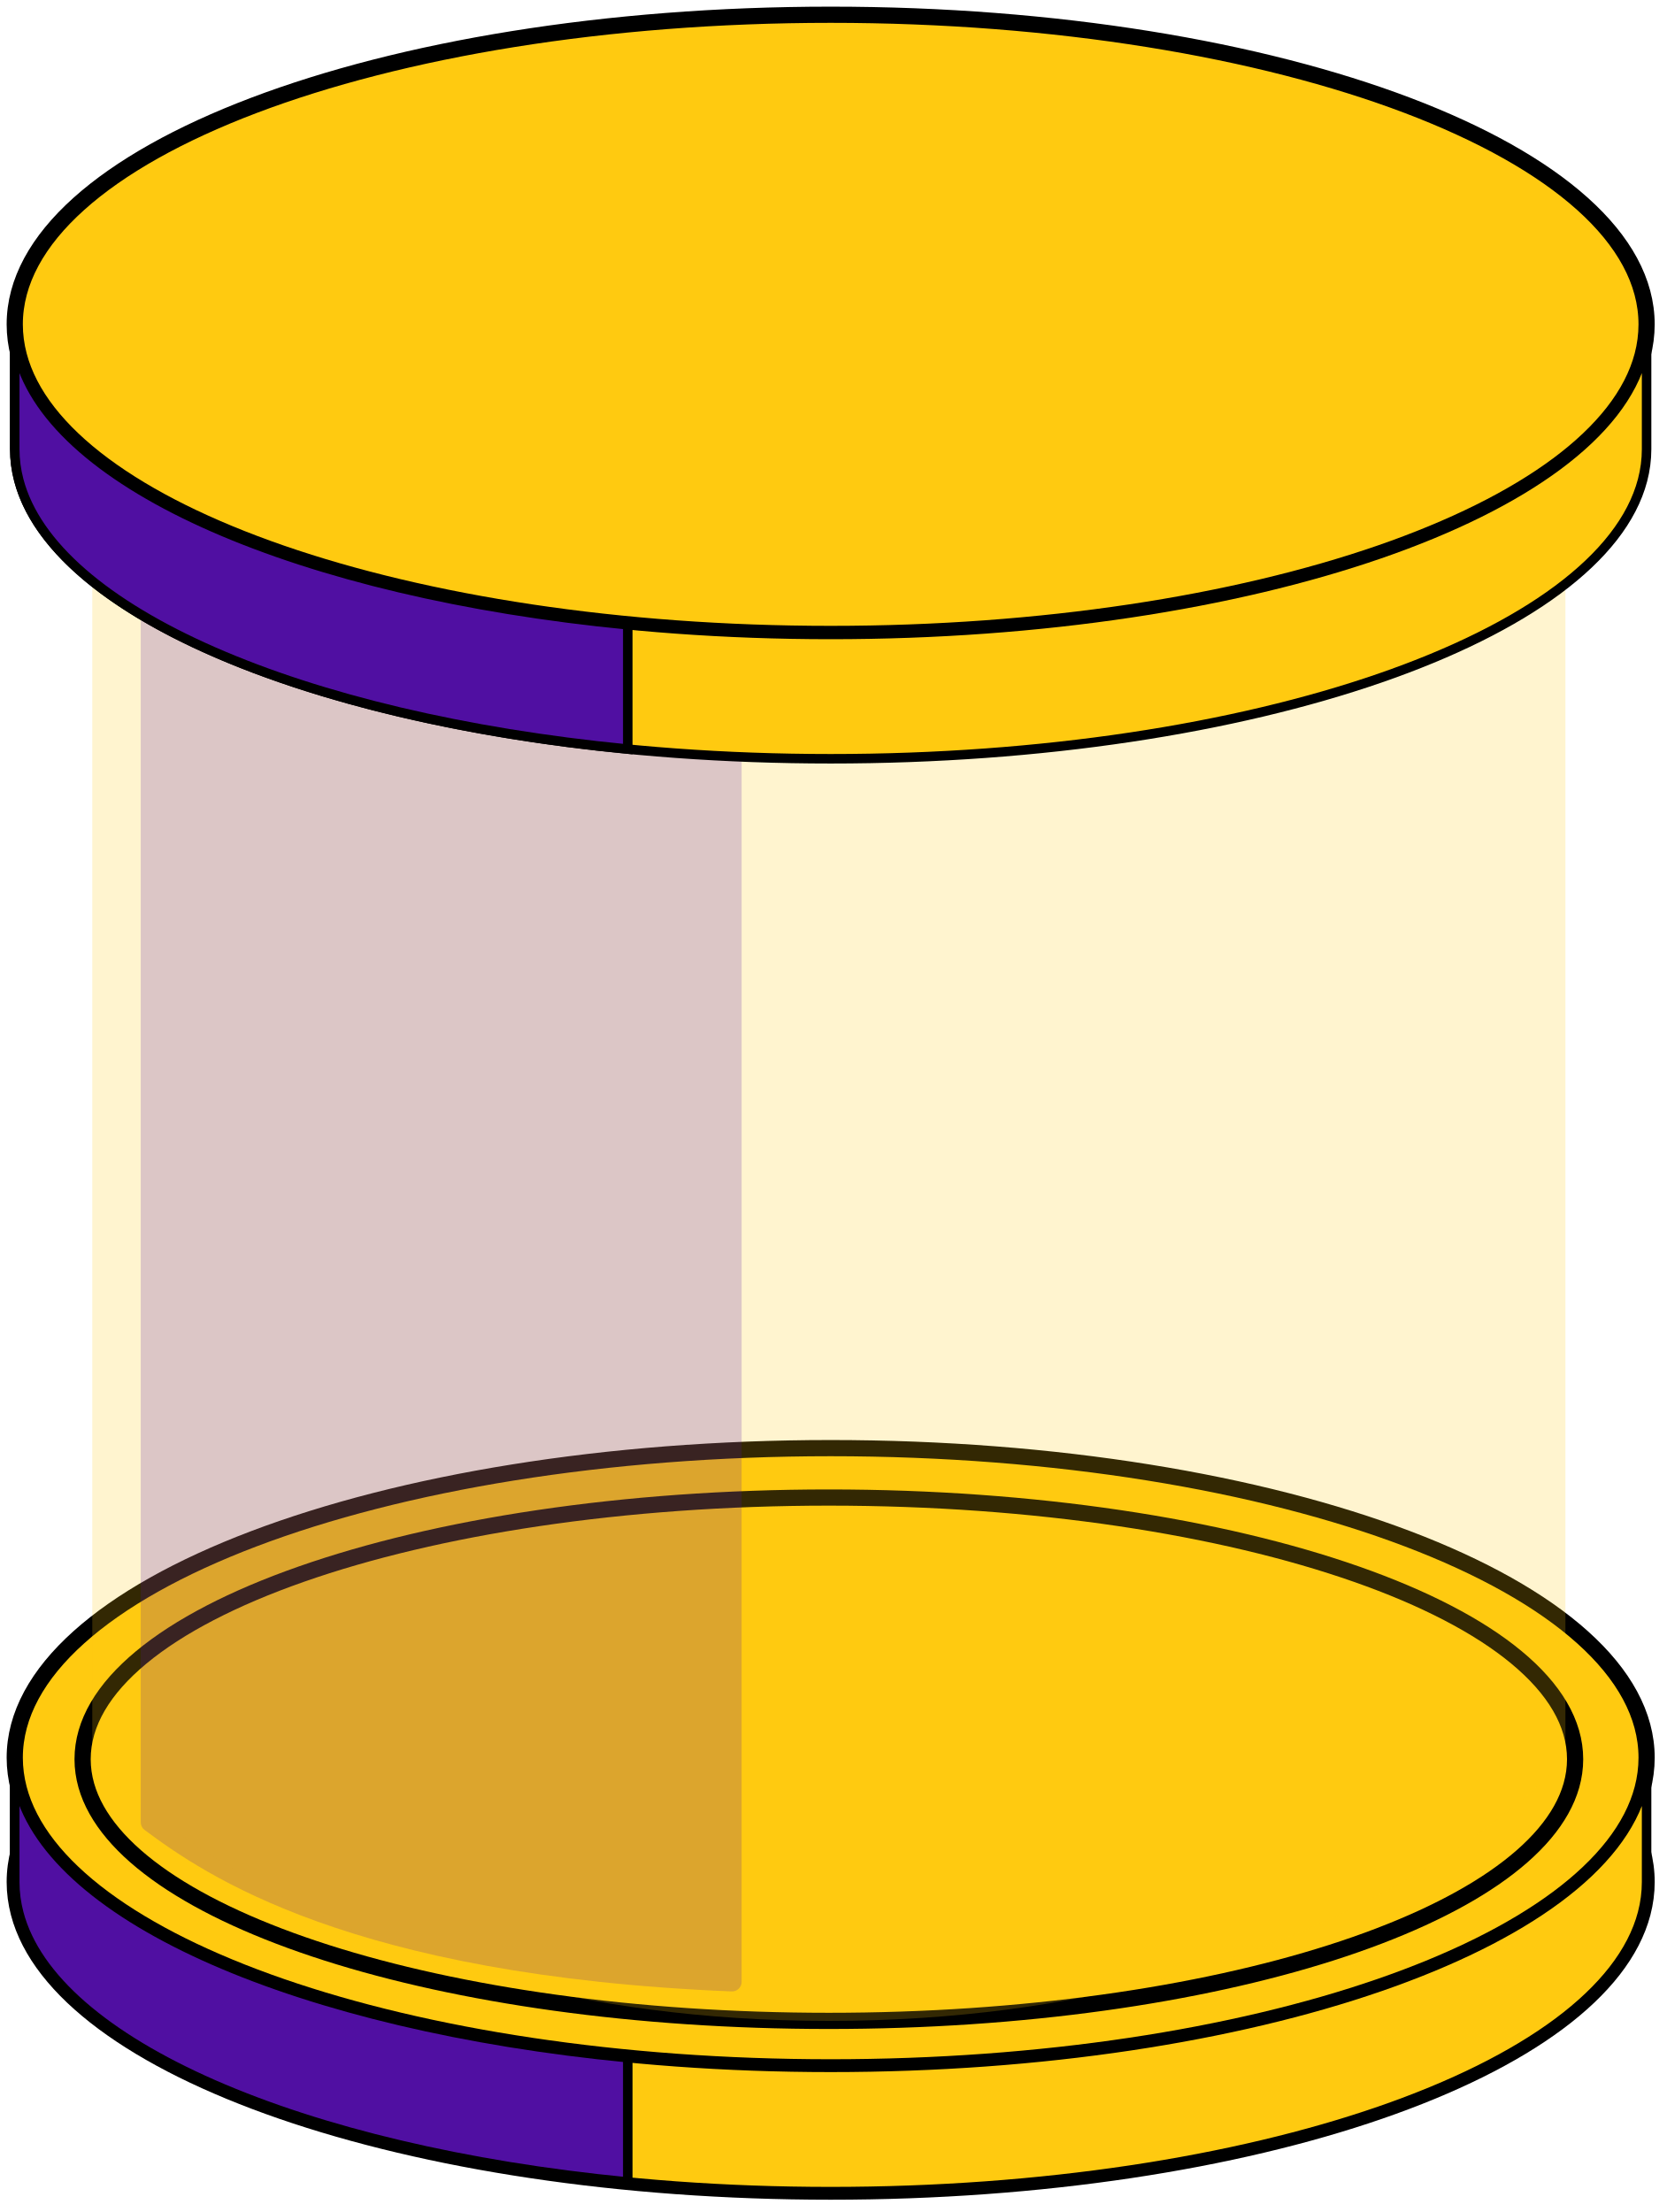
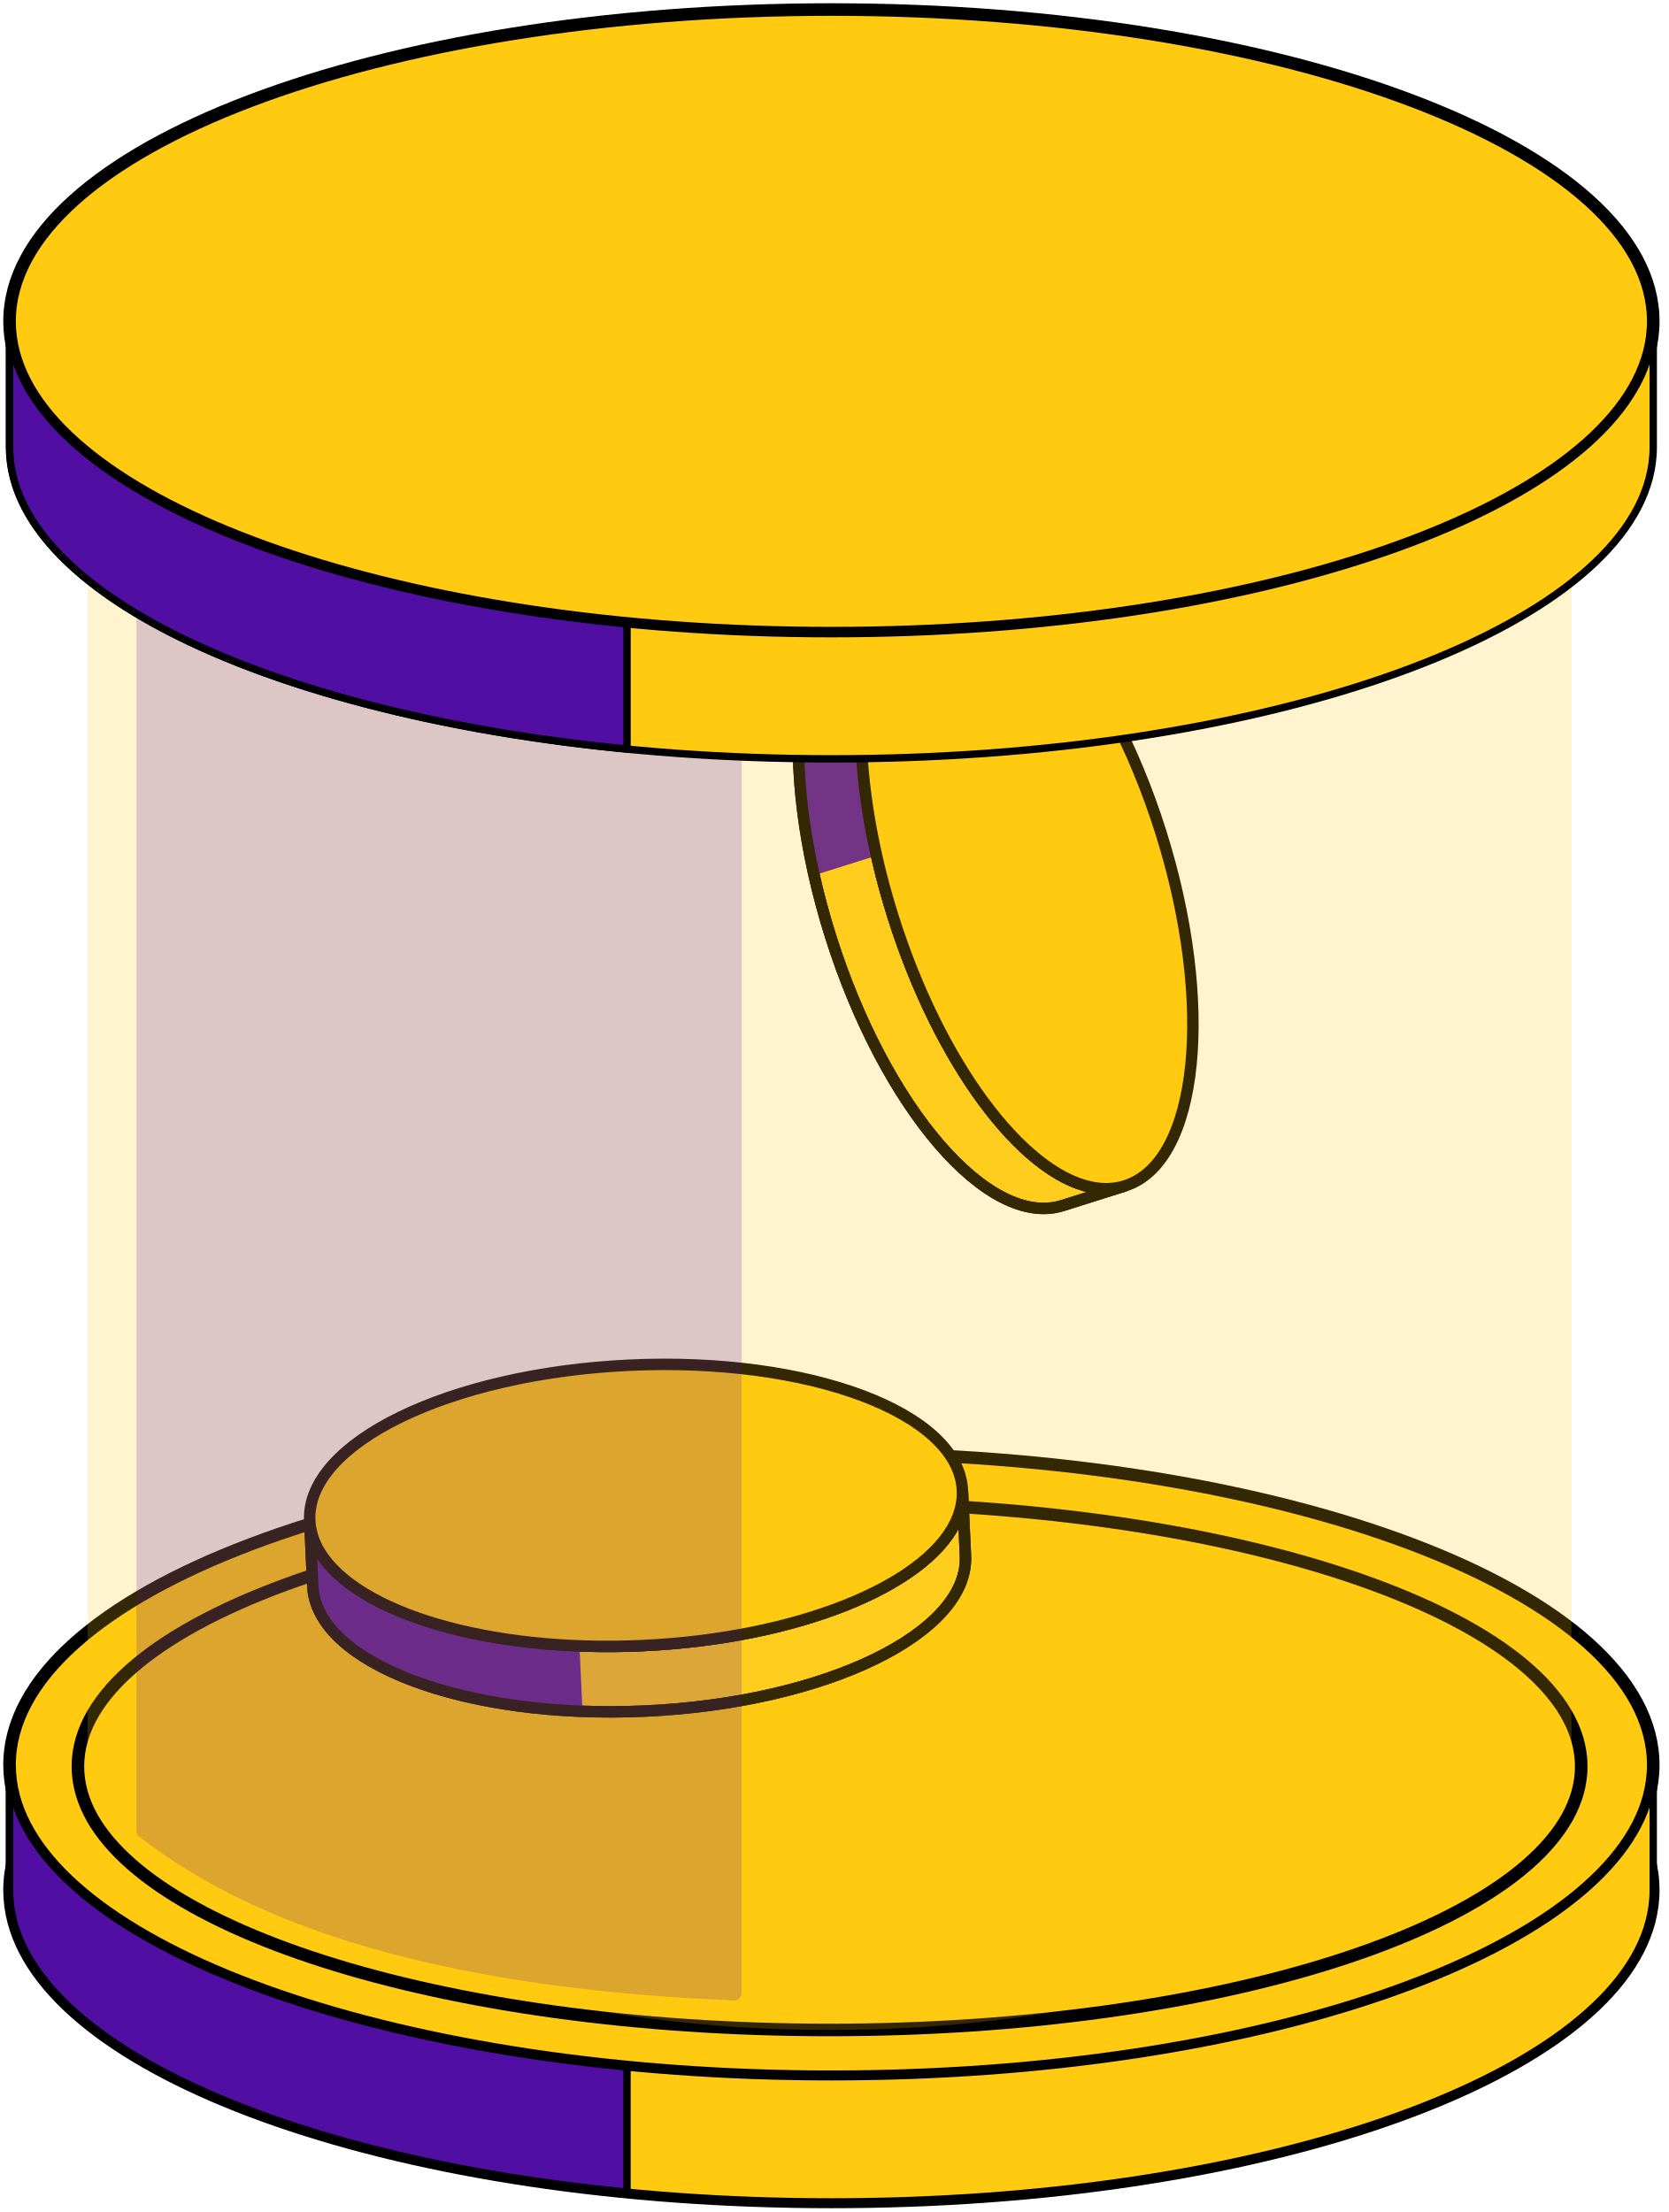
- <svg xmlns="http://www.w3.org/2000/svg" width="113" height="150" viewBox="0 0 113 150" fill="none">
-   <g id="Group 14542">
+ <svg xmlns="http://www.w3.org/2000/svg" width="175" height="232" viewBox="0 0 175 232" fill="none">
+   <g id="Group 14541">
    <g id="Group">
-       <path id="Vector" d="M111.657 127.624C111.657 128.334 111.562 129.039 111.382 129.729C108.599 140.334 85.015 148.618 56.329 148.618C27.642 148.618 4.058 140.334 1.275 129.729C1.095 129.039 1 128.334 1 127.624C1 116.031 25.77 106.629 56.329 106.629C86.887 106.629 111.657 116.031 111.657 127.624Z" fill="#500FA2" stroke="black" stroke-width="1.098" stroke-miterlimit="10" stroke-linecap="round" />
+       <path id="Vector" d="M173.368 198.24C173.368 199.346 173.221 200.444 172.94 201.519C168.605 218.039 131.868 230.943 87.184 230.943C42.501 230.943 5.763 218.039 1.429 201.519C1.148 200.444 1.001 199.346 1.001 198.24C1.001 180.182 39.584 165.537 87.184 165.537C134.785 165.537 173.368 180.182 173.368 198.24Z" fill="#500FA2" stroke="black" stroke-width="1.318" stroke-miterlimit="10" stroke-linecap="round" />
    </g>
    <g id="Group_2">
-       <path id="Vector_2" d="M111.657 119.195C111.657 119.905 111.562 120.61 111.382 121.3C108.599 131.906 85.015 140.19 56.328 140.19C27.642 140.19 4.058 131.906 1.275 121.3C1.095 120.61 1 119.905 1 119.195C1 107.602 25.77 98.2 56.328 98.2C86.887 98.2 111.657 107.602 111.657 119.195Z" fill="#FFCA10" stroke="black" stroke-width="1.098" stroke-miterlimit="10" stroke-linecap="round" />
-       <path id="Vector_3" d="M106.809 119.295C106.809 119.896 106.723 120.491 106.558 121.075C104.013 130.038 82.442 137.04 56.205 137.04C29.968 137.04 8.397 130.038 5.852 121.075C5.687 120.491 5.601 119.896 5.601 119.295C5.601 109.498 28.256 101.551 56.205 101.551C84.154 101.551 106.809 109.498 106.809 119.295Z" fill="#FFCA10" stroke="black" stroke-width="1.098" stroke-miterlimit="10" stroke-linecap="round" />
+       <path id="Vector_2" d="M173.368 185.111C173.368 186.217 173.221 187.315 172.94 188.39C168.605 204.91 131.868 217.814 87.184 217.814C42.501 217.814 5.763 204.91 1.429 188.39C1.148 187.315 1.001 186.217 1.001 185.111C1.001 167.053 39.584 152.408 87.184 152.408C134.785 152.408 173.368 167.053 173.368 185.111Z" fill="#FFCA10" stroke="black" stroke-width="1.318" stroke-miterlimit="10" stroke-linecap="round" />
+       <path id="Vector_3" d="M165.818 185.268C165.818 186.202 165.683 187.13 165.426 188.039C161.462 202.001 127.862 212.907 86.993 212.907C46.124 212.907 12.524 202.001 8.56 188.039C8.303 187.13 8.168 186.202 8.168 185.268C8.168 170.006 43.457 157.628 86.993 157.628C130.529 157.628 165.818 170.006 165.818 185.268Z" fill="#FFCA10" stroke="black" stroke-width="1.318" stroke-miterlimit="10" stroke-linecap="round" />
    </g>
-     <g id="Vector_4">
-       <path d="M111.382 129.729C111.562 129.039 111.656 128.334 111.656 127.624V119.196C111.656 119.906 111.562 120.611 111.382 121.301C108.599 131.906 85.014 140.19 56.328 140.19C27.642 140.19 4.058 131.906 1.275 121.301C1.094 120.611 1 119.906 1 119.196V127.624C1 128.334 1.094 129.039 1.275 129.729C4.058 140.335 27.642 148.619 56.328 148.619C85.014 148.619 108.599 140.335 111.382 129.729Z" fill="#FFCA10" />
-       <path d="M111.382 129.729C111.562 129.039 111.656 128.334 111.656 127.624V119.196C111.656 119.906 111.562 120.611 111.382 121.301C108.599 131.906 85.014 140.19 56.328 140.19C27.642 140.19 4.058 131.906 1.275 121.301C1.094 120.611 1 119.906 1 119.196V127.624C1 128.334 1.094 129.039 1.275 129.729C4.058 140.335 27.642 148.619 56.328 148.619C85.014 148.619 108.599 140.335 111.382 129.729Z" stroke="black" stroke-width="0.644" stroke-miterlimit="10" stroke-linecap="round" />
+     <g id="Group 14538">
+       <path id="Vector_4" d="M100.924 156.308C100.979 157.486 100.706 158.656 100.142 159.783C96.842 166.42 83.522 171.849 67.378 172.595C51.234 173.341 37.479 169.164 33.581 162.86C32.916 161.79 32.536 160.65 32.481 159.471L32.799 166.335C33.174 174.457 48.797 180.332 67.695 179.458C86.594 178.585 101.617 171.293 101.242 163.171L100.924 156.308Z" fill="#FFCE22" stroke="black" stroke-width="1.2" />
+       <path id="Vector_5" d="M60.768 172.627C47.581 172.132 36.934 168.283 33.581 162.86C32.916 161.79 32.536 160.65 32.481 159.471L32.799 166.335C33.129 173.487 45.283 178.897 61.085 179.49L60.768 172.627Z" fill="#500FA3" />
+       <path id="Vector_6" d="M100.924 156.308C100.979 157.486 100.706 158.656 100.142 159.783C96.842 166.42 83.522 171.849 67.378 172.595C51.234 173.341 37.479 169.164 33.581 162.86C32.916 161.79 32.536 160.65 32.481 159.471L32.799 166.335C33.174 174.457 48.797 180.332 67.695 179.458C86.594 178.585 101.617 171.293 101.242 163.171L100.924 156.308Z" stroke="black" stroke-width="1.2" />
+       <path id="Vector_7" d="M66.017 143.184C47.119 144.058 32.105 151.357 32.48 159.471C32.535 160.649 32.914 161.789 33.579 162.859C37.478 169.163 51.233 173.34 67.376 172.594C83.52 171.848 96.841 166.419 100.141 159.782C100.705 158.655 100.977 157.486 100.923 156.307C100.548 148.193 84.915 142.31 66.017 143.184Z" fill="#FFCA10" stroke="black" stroke-width="1.2" />
    </g>
-     <path id="Vector_5" d="M1 127.624C1 128.334 1.094 129.039 1.275 129.729C3.597 138.579 20.402 145.812 42.569 147.965V139.536C20.402 137.383 3.597 130.15 1.275 121.301C1.094 120.611 1 119.906 1 119.196V127.624Z" fill="#500FA2" stroke="black" stroke-width="0.644" stroke-miterlimit="10" stroke-linecap="round" />
+     <g id="Group 14539">
+       <path id="Vector_8" d="M117.981 124.377C116.856 124.731 115.655 124.767 114.422 124.511C107.161 123.02 98.502 111.534 93.646 96.12C88.79 80.706 89.305 66.34 94.401 60.957C95.265 60.04 96.269 59.381 97.394 59.026L90.841 61.091C83.086 63.534 81.408 80.14 87.093 98.184C92.777 116.229 103.673 128.884 111.428 126.441L117.981 124.377Z" fill="#FFCE22" stroke="black" stroke-width="1.2" />
+       <path id="Vector_9" d="M91.922 89.738C89.024 76.865 90.018 65.587 94.401 60.957C95.265 60.04 96.269 59.381 97.394 59.026L90.841 61.091C84.012 63.242 81.896 76.376 85.369 91.803L91.922 89.738Z" fill="#500FA3" />
+       <path id="Vector_10" d="M117.981 124.377C116.856 124.731 115.655 124.767 114.422 124.511C107.161 123.02 98.502 111.534 93.646 96.12C88.79 80.706 89.305 66.34 94.401 60.957C95.265 60.04 96.269 59.381 97.394 59.026L90.841 61.091C83.086 63.534 81.408 80.14 87.093 98.184C92.777 116.229 103.673 128.884 111.428 126.441L117.981 124.377Z" stroke="black" stroke-width="1.2" />
+       <path id="Vector_11" d="M121.727 87.272C116.043 69.228 105.142 56.584 97.395 59.025C96.269 59.379 95.265 60.038 94.401 60.955C89.306 66.338 88.79 80.704 93.646 96.118C98.502 111.533 107.161 123.019 114.422 124.509C115.655 124.765 116.856 124.729 117.981 124.375C125.729 121.934 127.412 105.317 121.727 87.272Z" fill="#FFCA10" stroke="black" stroke-width="1.2" />
+     </g>
+     <g id="Vector_12">
+       <path d="M172.939 201.519C173.22 200.445 173.367 199.347 173.367 198.24V185.112C173.367 186.218 173.22 187.316 172.939 188.391C168.604 204.911 131.867 217.815 87.183 217.815C42.5 217.815 5.763 204.911 1.428 188.391C1.147 187.316 1 186.218 1 185.112V198.24C1 199.347 1.147 200.445 1.428 201.519C5.763 218.04 42.5 230.943 87.183 230.943C131.867 230.943 168.604 218.04 172.939 201.519Z" fill="#FFCA10" />
+       <path d="M172.939 201.519C173.22 200.445 173.367 199.347 173.367 198.24V185.112C173.367 186.218 173.22 187.316 172.939 188.391C168.604 204.911 131.867 217.815 87.183 217.815C42.5 217.815 5.763 204.911 1.428 188.391C1.147 187.316 1 186.218 1 185.112V198.24C1 199.347 1.147 200.445 1.428 201.519C5.763 218.04 42.5 230.943 87.183 230.943C131.867 230.943 168.604 218.04 172.939 201.519Z" stroke="black" stroke-width="0.773" stroke-miterlimit="10" stroke-linecap="round" />
+     </g>
+     <path id="Vector_13" d="M1 198.24C1 199.347 1.147 200.445 1.428 201.519C5.045 215.304 31.222 226.571 65.752 229.924V216.795C31.222 213.442 5.045 202.175 1.428 188.391C1.147 187.316 1 186.218 1 185.112V198.24Z" fill="#500FA2" stroke="black" stroke-width="0.773" stroke-miterlimit="10" stroke-linecap="round" />
    <g id="Group_3">
-       <path id="Rectangle 1275" opacity="0.2" d="M6.258 20.716H106.152V119.296C106.152 119.296 90.707 137.04 56.205 137.04C21.702 137.04 6.258 119.296 6.258 119.296V20.716Z" fill="#FFCA10" />
-       <path id="Rectangle 1276" opacity="0.2" d="M9.544 17.416C9.544 17.061 9.832 16.773 10.188 16.773H49.646C50.002 16.773 50.29 17.061 50.29 17.416V134.4C50.29 134.765 49.978 135.057 49.613 135.042C23.734 133.983 13.869 127.125 9.798 124.086C9.635 123.964 9.544 123.776 9.544 123.574V17.416Z" fill="#500FA2" />
+       <path id="Rectangle 1275" opacity="0.2" d="M9.19 31.712H164.792V185.267C164.792 185.267 140.735 212.907 86.991 212.907C33.247 212.907 9.19 185.267 9.19 185.267V31.712Z" fill="#FFCA10" />
+       <path id="Rectangle 1276" opacity="0.2" d="M14.309 26.341C14.309 25.915 14.655 25.569 15.081 25.569H77.005C77.432 25.569 77.778 25.915 77.778 26.341V209.034C77.778 209.471 77.402 209.821 76.965 209.804C36.275 208.18 20.908 197.366 14.611 192.659C14.416 192.513 14.309 192.289 14.309 192.046V26.341Z" fill="#500FA2" />
      <g id="Group_4">
-         <path id="Vector_6" d="M111.656 21.995C111.656 22.705 111.562 23.41 111.382 24.1C108.599 34.705 85.014 42.989 56.328 42.989C27.642 42.989 4.058 34.705 1.275 24.1C1.094 23.41 1 22.705 1 21.995C1 10.402 25.77 1 56.328 1C86.887 1 111.656 10.402 111.656 21.995Z" fill="#FFCA10" stroke="black" stroke-width="1.098" stroke-miterlimit="10" stroke-linecap="round" />
-         <g id="Vector_7">
-           <path d="M111.382 32.563C111.562 31.873 111.656 31.168 111.656 30.458V22.03C111.656 22.74 111.562 23.445 111.382 24.135C108.599 34.74 85.014 43.024 56.328 43.024C27.642 43.024 4.058 34.74 1.275 24.135C1.094 23.445 1 22.74 1 22.03V30.458C1 31.168 1.094 31.873 1.275 32.563C4.058 43.169 27.642 51.453 56.328 51.453C85.014 51.453 108.599 43.169 111.382 32.563Z" fill="#FFCA10" />
-           <path d="M111.382 32.563C111.562 31.873 111.656 31.168 111.656 30.458V22.03C111.656 22.74 111.562 23.445 111.382 24.135C108.599 34.74 85.014 43.024 56.328 43.024C27.642 43.024 4.058 34.74 1.275 24.135C1.094 23.445 1 22.74 1 22.03V30.458C1 31.168 1.094 31.873 1.275 32.563C4.058 43.169 27.642 51.453 56.328 51.453C85.014 51.453 108.599 43.169 111.382 32.563Z" stroke="black" stroke-width="0.644" stroke-miterlimit="10" stroke-linecap="round" />
+         <path id="Vector_14" d="M173.369 33.703C173.369 34.809 173.221 35.907 172.941 36.982C168.606 53.502 131.869 66.406 87.185 66.406C42.501 66.406 5.764 53.502 1.43 36.982C1.149 35.907 1.002 34.809 1.002 33.703C1.002 15.645 39.585 1 87.185 1C134.785 1 173.369 15.645 173.369 33.703Z" fill="#FFCA10" stroke="black" stroke-width="1.318" stroke-miterlimit="10" stroke-linecap="round" />
+         <g id="Vector_15">
+           <path d="M172.941 50.165C173.221 49.09 173.369 47.992 173.369 46.886V33.757C173.369 34.864 173.221 35.962 172.941 37.036C168.606 53.556 131.869 66.46 87.185 66.46C42.501 66.46 5.764 53.556 1.43 37.036C1.149 35.962 1.002 34.864 1.002 33.757V46.886C1.002 47.992 1.149 49.09 1.43 50.165C5.764 66.685 42.501 79.589 87.185 79.589C131.869 79.589 168.606 66.685 172.941 50.165Z" fill="#FFCA10" />
+           <path d="M172.941 50.165C173.221 49.09 173.369 47.992 173.369 46.886V33.757C173.369 34.864 173.221 35.962 172.941 37.036C168.606 53.556 131.869 66.46 87.185 66.46C42.501 66.46 5.764 53.556 1.43 37.036C1.149 35.962 1.002 34.864 1.002 33.757V46.886C1.002 47.992 1.149 49.09 1.43 50.165C5.764 66.685 42.501 79.589 87.185 79.589C131.869 79.589 168.606 66.685 172.941 50.165Z" stroke="black" stroke-width="0.773" stroke-miterlimit="10" stroke-linecap="round" />
        </g>
-         <path id="Vector_8" d="M1 30.458C1 31.168 1.094 31.873 1.275 32.563C3.597 41.413 20.402 48.646 42.569 50.798V42.37C20.402 40.217 3.597 32.984 1.275 24.135C1.094 23.445 1 22.74 1 22.03V30.458Z" fill="#500FA2" stroke="black" stroke-width="0.644" stroke-miterlimit="10" stroke-linecap="round" />
+         <path id="Vector_16" d="M1.002 46.886C1.002 47.992 1.149 49.09 1.43 50.165C5.047 63.95 31.224 75.217 65.753 78.57V65.441C31.224 62.088 5.047 50.821 1.43 37.036C1.149 35.962 1.002 34.864 1.002 33.757V46.886Z" fill="#500FA2" stroke="black" stroke-width="0.773" stroke-miterlimit="10" stroke-linecap="round" />
      </g>
    </g>
  </g>
</svg>
